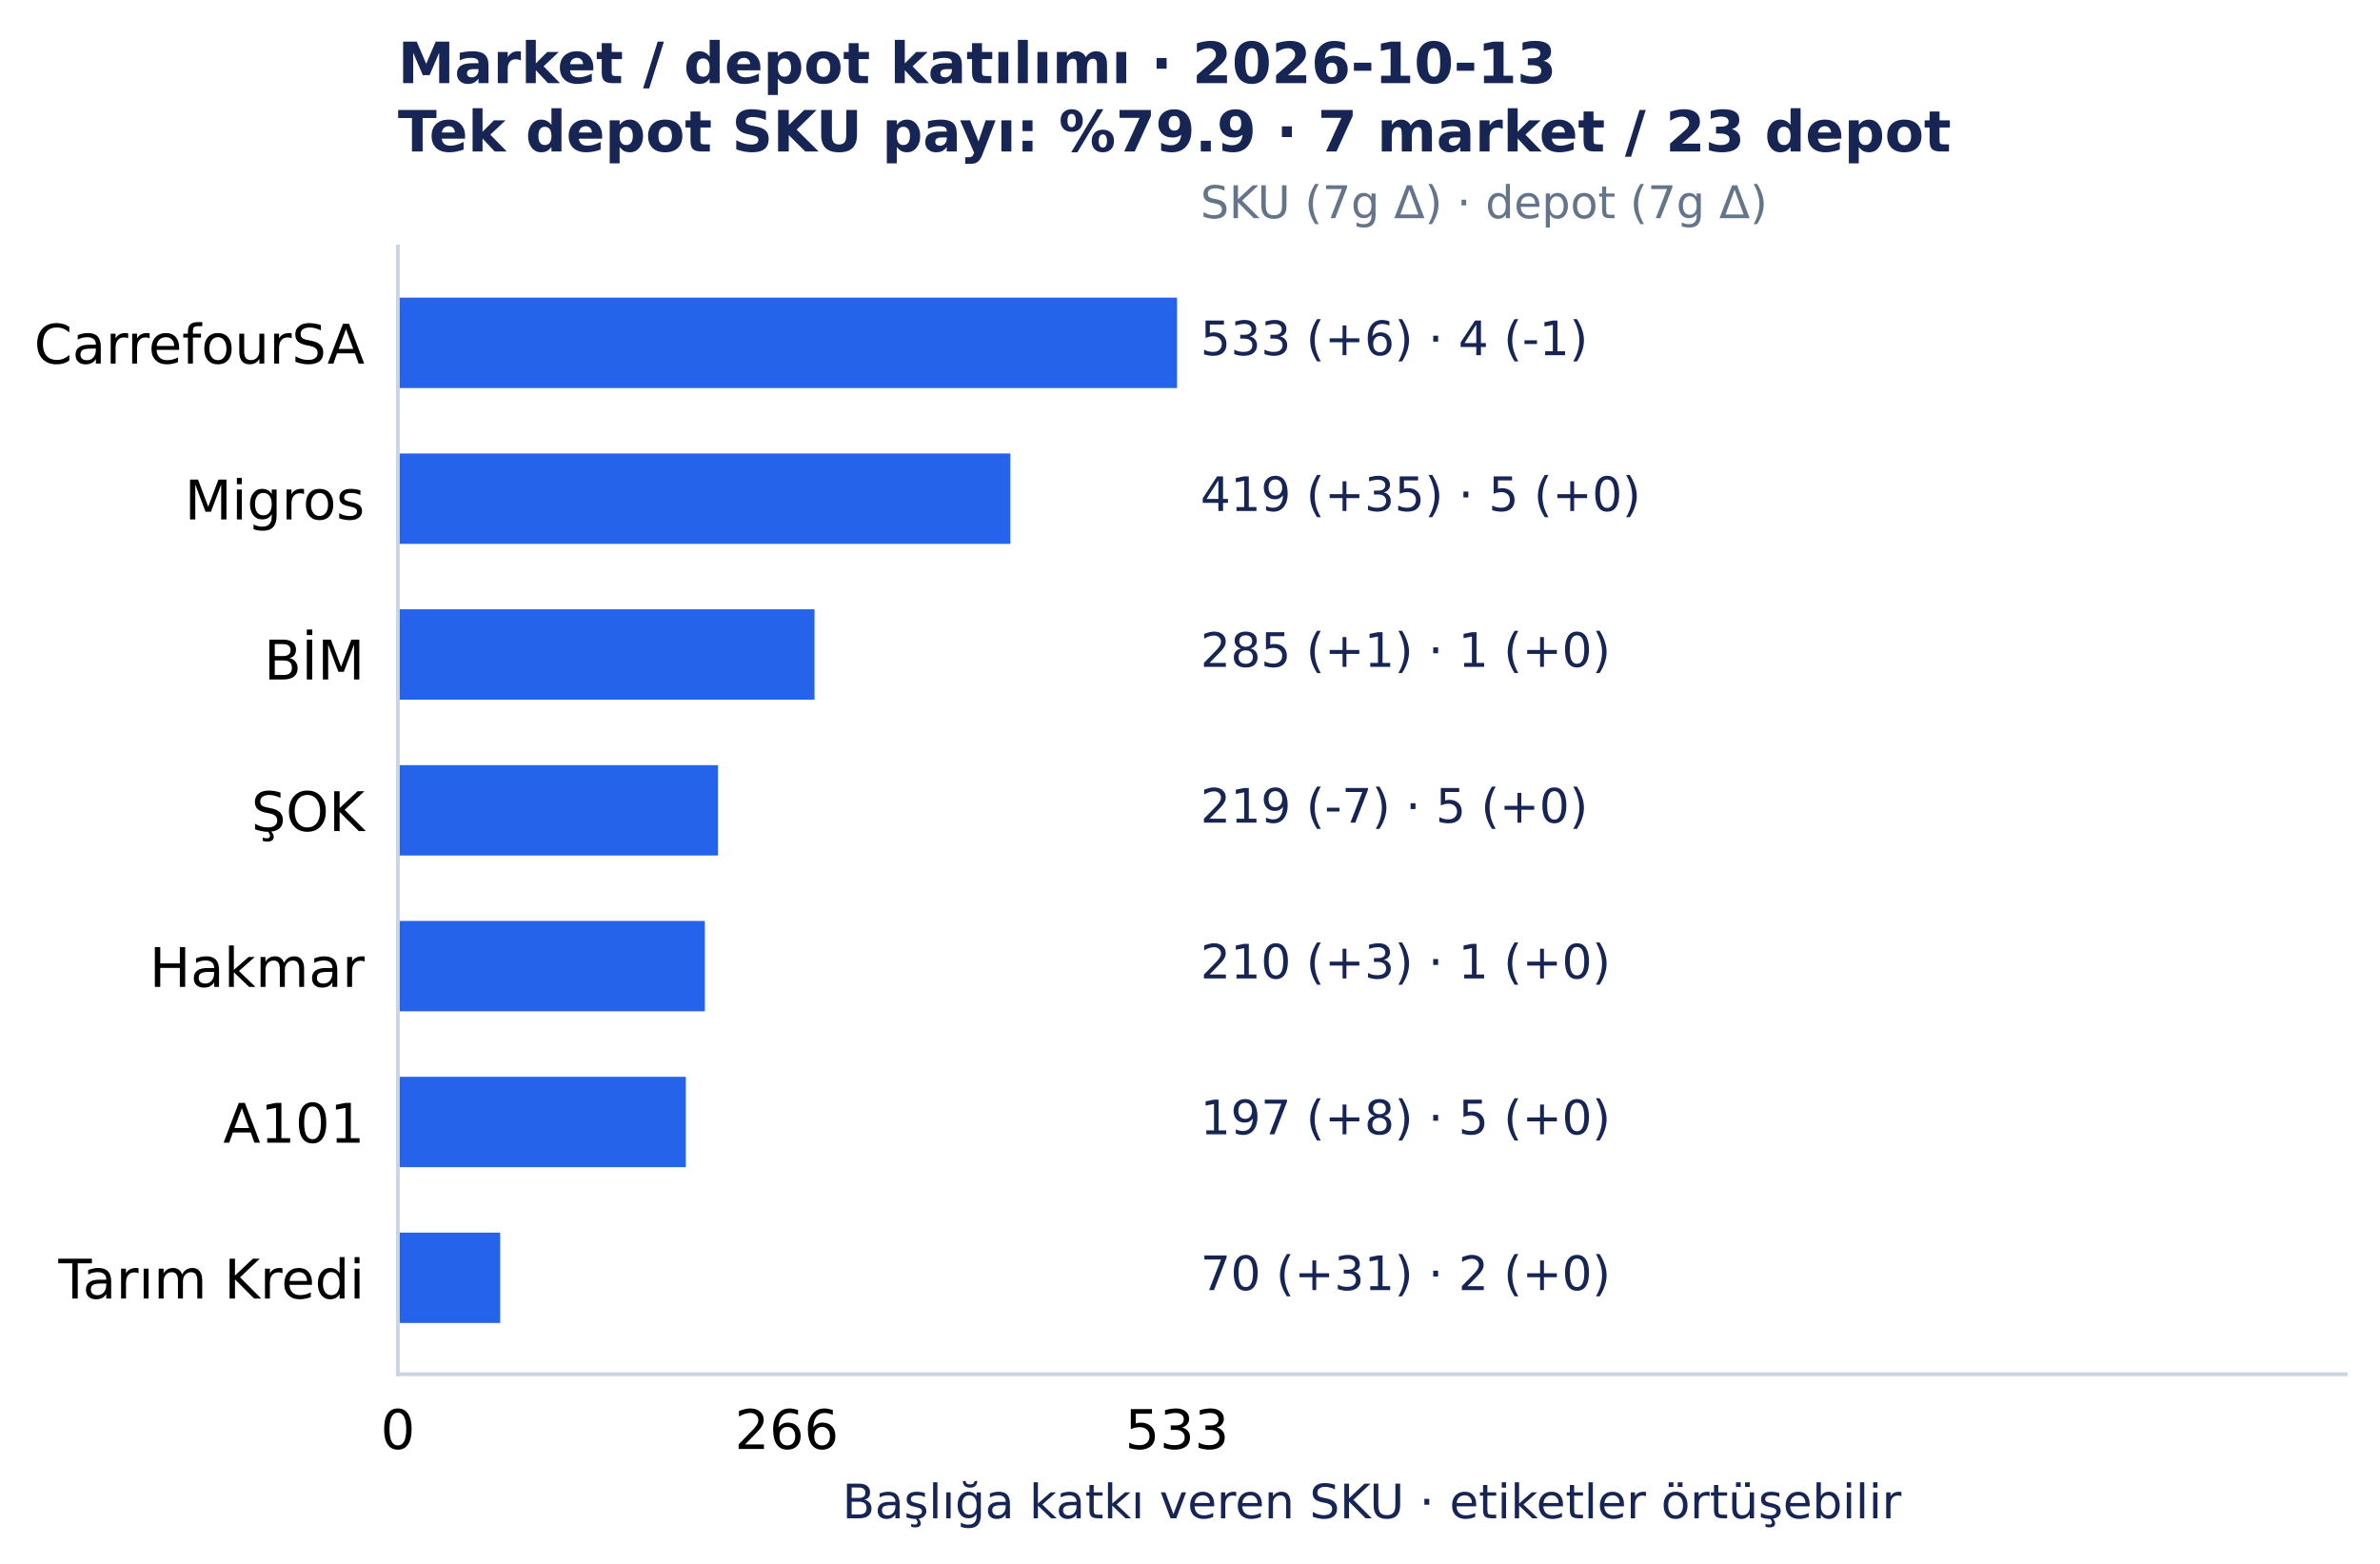
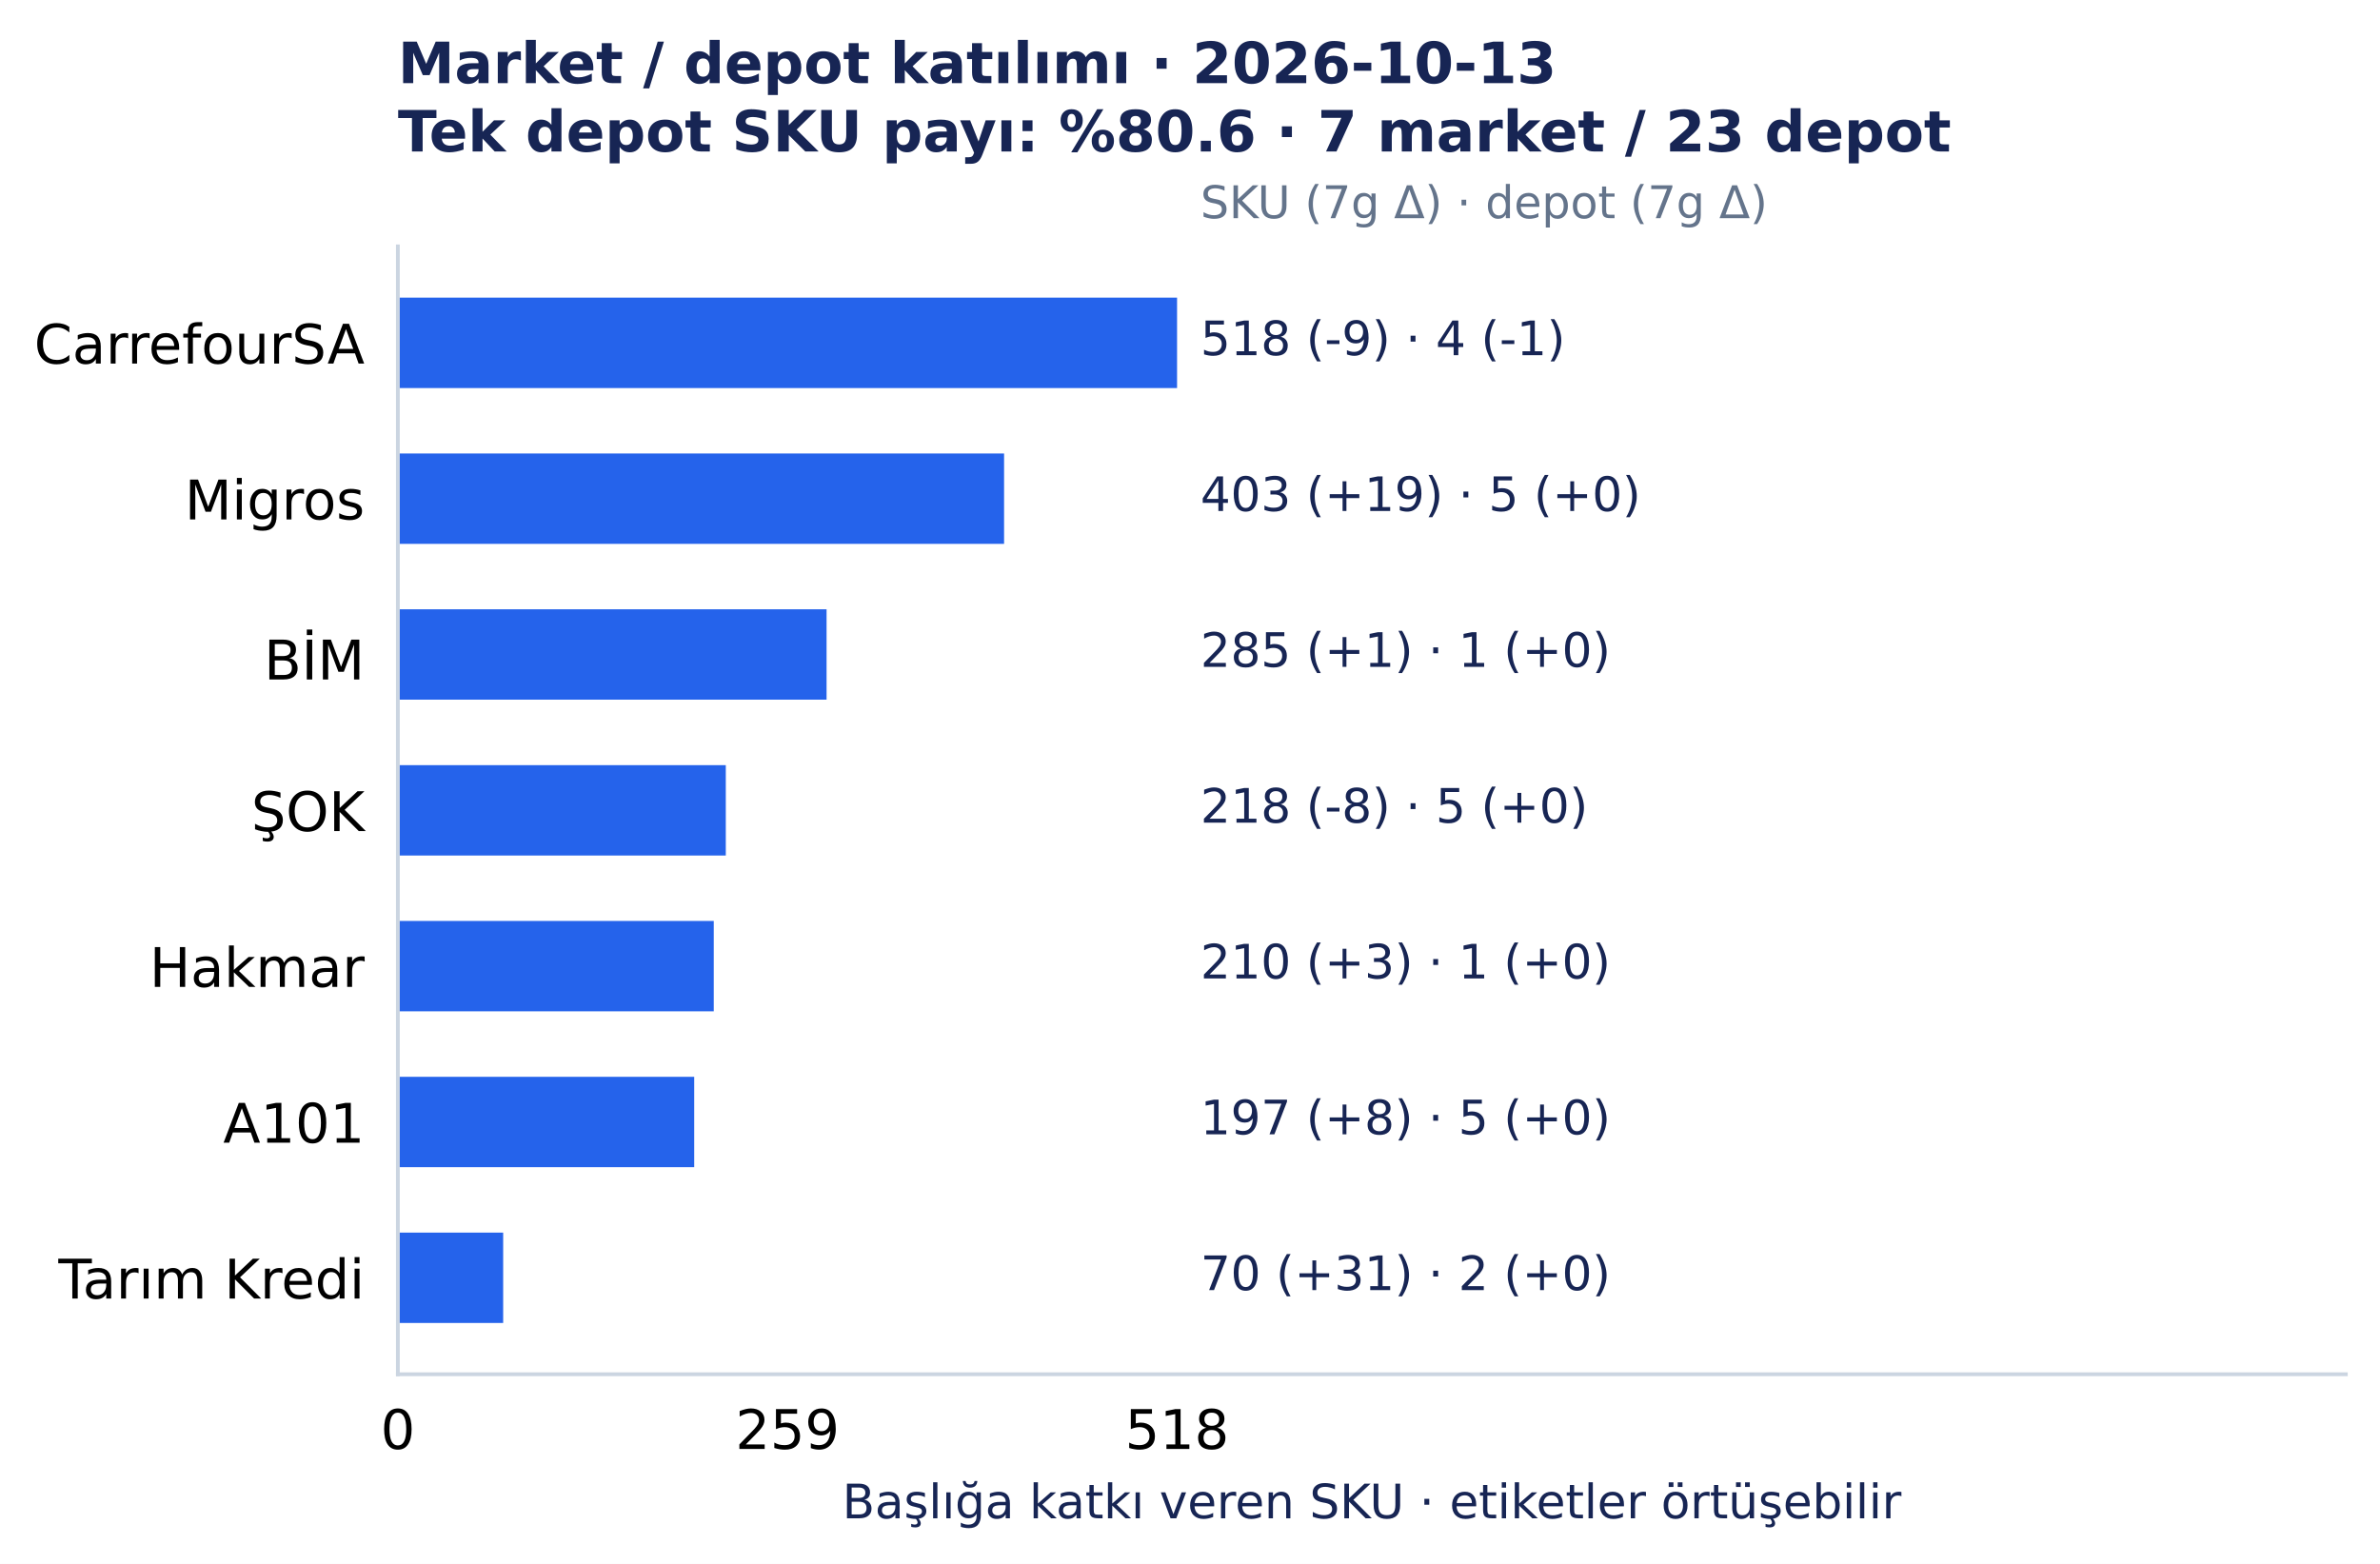
<svg xmlns="http://www.w3.org/2000/svg" width="501.492pt" height="329.548pt" viewBox="0 0 501.492 329.548" version="1.1">
  <defs>
    <style type="text/css">*{stroke-linejoin: round; stroke-linecap: butt}</style>
  </defs>
  <g id="figure_1">
    <g id="patch_1">
      <path d="M 0 329.548 L 501.492 329.548 L 501.492 0 L 0 0 z " style="fill: #ffffff" />
    </g>
    <g id="axes_1">
      <g id="patch_2">
        <path d="M 83.836 289.594 L 494.292 289.594 L 494.292 51.923 L 83.836 51.923 z " style="fill: #ffffff" />
      </g>
      <g id="matplotlib.axis_1">
        <g id="xtick_1">
          <g id="line2d_1" />
          <g id="text_1">
            <text style="font-size: 11.5px; font-family: 'DejaVu Sans', 'Bitstream Vera Sans', 'Computer Modern Sans Serif', 'Lucida Grande', 'Verdana', 'Geneva', 'Lucid', 'Arial', 'Helvetica', 'Avant Garde', sans-serif; text-anchor: middle" x="83.836" y="305.331" transform="rotate(-0 83.83609 305.3312)">0</text>
          </g>
        </g>
        <g id="xtick_2">
          <g id="line2d_2" />
          <g id="text_2">
-             <text style="font-size: 11.5px; font-family: 'DejaVu Sans', 'Bitstream Vera Sans', 'Computer Modern Sans Serif', 'Lucida Grande', 'Verdana', 'Geneva', 'Lucid', 'Arial', 'Helvetica', 'Avant Garde', sans-serif; text-anchor: middle" x="165.773" y="305.331" transform="rotate(-0 165.7733 305.3312)">266</text>
+             <text style="font-size: 11.5px; font-family: 'DejaVu Sans', 'Bitstream Vera Sans', 'Computer Modern Sans Serif', 'Lucida Grande', 'Verdana', 'Geneva', 'Lucid', 'Arial', 'Helvetica', 'Avant Garde', sans-serif; text-anchor: middle" x="165.927" y="305.331" transform="rotate(-0 165.9273 305.3312)">259</text>
          </g>
        </g>
        <g id="xtick_3">
          <g id="line2d_3" />
          <g id="text_3">
-             <text style="font-size: 11.5px; font-family: 'DejaVu Sans', 'Bitstream Vera Sans', 'Computer Modern Sans Serif', 'Lucida Grande', 'Verdana', 'Geneva', 'Lucid', 'Arial', 'Helvetica', 'Avant Garde', sans-serif; text-anchor: middle" x="248.019" y="305.331" transform="rotate(-0 248.0186 305.3312)">533</text>
+             <text style="font-size: 11.5px; font-family: 'DejaVu Sans', 'Bitstream Vera Sans', 'Computer Modern Sans Serif', 'Lucida Grande', 'Verdana', 'Geneva', 'Lucid', 'Arial', 'Helvetica', 'Avant Garde', sans-serif; text-anchor: middle" x="248.019" y="305.331" transform="rotate(-0 248.0186 305.3312)">518</text>
          </g>
        </g>
        <g id="text_4">
          <text style="font-size: 10px; font-family: 'DejaVu Sans', 'Bitstream Vera Sans', 'Computer Modern Sans Serif', 'Lucida Grande', 'Verdana', 'Geneva', 'Lucid', 'Arial', 'Helvetica', 'Avant Garde', sans-serif; text-anchor: middle; fill: #172554" x="289.064" y="319.945" transform="rotate(-0 289.0642 319.9455)">Başlığa katkı veren SKU · etiketler örtüşebilir</text>
        </g>
      </g>
      <g id="matplotlib.axis_2">
        <g id="ytick_1">
          <g id="line2d_4" />
          <g id="text_5">
            <text style="font-size: 11.5px; font-family: 'DejaVu Sans', 'Bitstream Vera Sans', 'Computer Modern Sans Serif', 'Lucida Grande', 'Verdana', 'Geneva', 'Lucid', 'Arial', 'Helvetica', 'Avant Garde', sans-serif; text-anchor: end" x="76.836" y="76.618" transform="rotate(-0 76.83609 76.61754)">CarrefourSA</text>
          </g>
        </g>
        <g id="ytick_2">
          <g id="line2d_5" />
          <g id="text_6">
            <text style="font-size: 11.5px; font-family: 'DejaVu Sans', 'Bitstream Vera Sans', 'Computer Modern Sans Serif', 'Lucida Grande', 'Verdana', 'Geneva', 'Lucid', 'Arial', 'Helvetica', 'Avant Garde', sans-serif; text-anchor: end" x="76.836" y="109.454" transform="rotate(-0 76.83609 109.4541)">Migros</text>
          </g>
        </g>
        <g id="ytick_3">
          <g id="line2d_6" />
          <g id="text_7">
            <text style="font-size: 11.5px; font-family: 'DejaVu Sans', 'Bitstream Vera Sans', 'Computer Modern Sans Serif', 'Lucida Grande', 'Verdana', 'Geneva', 'Lucid', 'Arial', 'Helvetica', 'Avant Garde', sans-serif; text-anchor: end" x="76.836" y="143.177" transform="rotate(-0 76.83609 143.1775)">BİM</text>
          </g>
        </g>
        <g id="ytick_4">
          <g id="line2d_7" />
          <g id="text_8">
            <text style="font-size: 11.5px; font-family: 'DejaVu Sans', 'Bitstream Vera Sans', 'Computer Modern Sans Serif', 'Lucida Grande', 'Verdana', 'Geneva', 'Lucid', 'Arial', 'Helvetica', 'Avant Garde', sans-serif; text-anchor: end" x="76.836" y="175.127" transform="rotate(-0 76.83609 175.1269)">ŞOK</text>
          </g>
        </g>
        <g id="ytick_5">
          <g id="line2d_8" />
          <g id="text_9">
            <text style="font-size: 11.5px; font-family: 'DejaVu Sans', 'Bitstream Vera Sans', 'Computer Modern Sans Serif', 'Lucida Grande', 'Verdana', 'Geneva', 'Lucid', 'Arial', 'Helvetica', 'Avant Garde', sans-serif; text-anchor: end" x="76.836" y="207.964" transform="rotate(-0 76.83609 207.9639)">Hakmar</text>
          </g>
        </g>
        <g id="ytick_6">
          <g id="line2d_9" />
          <g id="text_10">
            <text style="font-size: 11.5px; font-family: 'DejaVu Sans', 'Bitstream Vera Sans', 'Computer Modern Sans Serif', 'Lucida Grande', 'Verdana', 'Geneva', 'Lucid', 'Arial', 'Helvetica', 'Avant Garde', sans-serif; text-anchor: end" x="76.836" y="240.8" transform="rotate(-0 76.83609 240.8001)">A101</text>
          </g>
        </g>
        <g id="ytick_7">
          <g id="line2d_10" />
          <g id="text_11">
            <text style="font-size: 11.5px; font-family: 'DejaVu Sans', 'Bitstream Vera Sans', 'Computer Modern Sans Serif', 'Lucida Grande', 'Verdana', 'Geneva', 'Lucid', 'Arial', 'Helvetica', 'Avant Garde', sans-serif; text-anchor: end" x="76.836" y="273.637" transform="rotate(-0 76.83609 273.6372)">Tarım Kredi</text>
          </g>
        </g>
      </g>
      <g id="patch_3">
        <path d="M 83.836 62.726 L 248.019 62.726 L 248.019 81.771 L 83.836 81.771 z " clip-path="url(#p7150c4acc0)" style="fill: #2563eb" />
      </g>
      <g id="patch_4">
-         <path d="M 83.836 95.562 L 212.903 95.562 L 212.903 114.608 L 83.836 114.608 z " clip-path="url(#p7150c4acc0)" style="fill: #2563eb" />
+         <path d="M 83.836 95.562 L 211.569 95.562 L 211.569 114.608 L 83.836 114.608 z " clip-path="url(#p7150c4acc0)" style="fill: #2563eb" />
      </g>
      <g id="patch_5">
-         <path d="M 83.836 128.399 L 171.626 128.399 L 171.626 147.444 L 83.836 147.444 z " clip-path="url(#p7150c4acc0)" style="fill: #2563eb" />
+         <path d="M 83.836 128.399 L 174.168 128.399 L 174.168 147.444 L 83.836 147.444 z " clip-path="url(#p7150c4acc0)" style="fill: #2563eb" />
      </g>
      <g id="patch_6">
-         <path d="M 83.836 161.236 L 151.296 161.236 L 151.296 180.281 L 83.836 180.281 z " clip-path="url(#p7150c4acc0)" style="fill: #2563eb" />
+         <path d="M 83.836 161.236 L 152.932 161.236 L 152.932 180.281 L 83.836 180.281 z " clip-path="url(#p7150c4acc0)" style="fill: #2563eb" />
      </g>
      <g id="patch_7">
-         <path d="M 83.836 194.072 L 148.523 194.072 L 148.523 213.117 L 83.836 213.117 z " clip-path="url(#p7150c4acc0)" style="fill: #2563eb" />
+         <path d="M 83.836 194.072 L 150.397 194.072 L 150.397 213.117 L 83.836 213.117 z " clip-path="url(#p7150c4acc0)" style="fill: #2563eb" />
      </g>
      <g id="patch_8">
-         <path d="M 83.836 226.909 L 144.519 226.909 L 144.519 245.954 L 83.836 245.954 z " clip-path="url(#p7150c4acc0)" style="fill: #2563eb" />
+         <path d="M 83.836 226.909 L 146.276 226.909 L 146.276 245.954 L 83.836 245.954 z " clip-path="url(#p7150c4acc0)" style="fill: #2563eb" />
      </g>
      <g id="patch_9">
-         <path d="M 83.836 259.745 L 105.399 259.745 L 105.399 278.791 L 83.836 278.791 z " clip-path="url(#p7150c4acc0)" style="fill: #2563eb" />
+         <path d="M 83.836 259.745 L 106.023 259.745 L 106.023 278.791 L 83.836 278.791 z " clip-path="url(#p7150c4acc0)" style="fill: #2563eb" />
      </g>
      <g id="patch_10">
        <path d="M 83.836 289.594 L 83.836 51.923 " style="fill: none; stroke: #cbd5e1; stroke-width: 0.8; stroke-linejoin: miter; stroke-linecap: square" />
      </g>
      <g id="patch_11">
        <path d="M 83.836 289.594 L 494.292 289.594 " style="fill: none; stroke: #cbd5e1; stroke-width: 0.8; stroke-linejoin: miter; stroke-linecap: square" />
      </g>
      <g id="text_12">
-         <text style="font-size: 10px; font-family: 'DejaVu Sans', 'Bitstream Vera Sans', 'Computer Modern Sans Serif', 'Lucida Grande', 'Verdana', 'Geneva', 'Lucid', 'Arial', 'Helvetica', 'Avant Garde', sans-serif; text-anchor: start; fill: #172554" x="252.944" y="74.846" transform="rotate(-0 252.9441 74.84609)">533 (+6)  ·  4 (-1)</text>
+         <text style="font-size: 10px; font-family: 'DejaVu Sans', 'Bitstream Vera Sans', 'Computer Modern Sans Serif', 'Lucida Grande', 'Verdana', 'Geneva', 'Lucid', 'Arial', 'Helvetica', 'Avant Garde', sans-serif; text-anchor: start; fill: #172554" x="252.944" y="74.846" transform="rotate(-0 252.9441 74.84609)">518 (-9)  ·  4 (-1)</text>
      </g>
      <g id="text_13">
-         <text style="font-size: 10px; font-family: 'DejaVu Sans', 'Bitstream Vera Sans', 'Computer Modern Sans Serif', 'Lucida Grande', 'Verdana', 'Geneva', 'Lucid', 'Arial', 'Helvetica', 'Avant Garde', sans-serif; text-anchor: start; fill: #172554" x="252.944" y="107.683" transform="rotate(-0 252.9441 107.6827)">419 (+35)  ·  5 (+0)</text>
+         <text style="font-size: 10px; font-family: 'DejaVu Sans', 'Bitstream Vera Sans', 'Computer Modern Sans Serif', 'Lucida Grande', 'Verdana', 'Geneva', 'Lucid', 'Arial', 'Helvetica', 'Avant Garde', sans-serif; text-anchor: start; fill: #172554" x="252.944" y="107.683" transform="rotate(-0 252.9441 107.6827)">403 (+19)  ·  5 (+0)</text>
      </g>
      <g id="text_14">
        <text style="font-size: 10px; font-family: 'DejaVu Sans', 'Bitstream Vera Sans', 'Computer Modern Sans Serif', 'Lucida Grande', 'Verdana', 'Geneva', 'Lucid', 'Arial', 'Helvetica', 'Avant Garde', sans-serif; text-anchor: start; fill: #172554" x="252.944" y="140.519" transform="rotate(-0 252.9441 140.5193)">285 (+1)  ·  1 (+0)</text>
      </g>
      <g id="text_15">
-         <text style="font-size: 10px; font-family: 'DejaVu Sans', 'Bitstream Vera Sans', 'Computer Modern Sans Serif', 'Lucida Grande', 'Verdana', 'Geneva', 'Lucid', 'Arial', 'Helvetica', 'Avant Garde', sans-serif; text-anchor: start; fill: #172554" x="252.944" y="173.356" transform="rotate(-0 252.9441 173.3559)">219 (-7)  ·  5 (+0)</text>
+         <text style="font-size: 10px; font-family: 'DejaVu Sans', 'Bitstream Vera Sans', 'Computer Modern Sans Serif', 'Lucida Grande', 'Verdana', 'Geneva', 'Lucid', 'Arial', 'Helvetica', 'Avant Garde', sans-serif; text-anchor: start; fill: #172554" x="252.944" y="173.356" transform="rotate(-0 252.9441 173.3559)">218 (-8)  ·  5 (+0)</text>
      </g>
      <g id="text_16">
        <text style="font-size: 10px; font-family: 'DejaVu Sans', 'Bitstream Vera Sans', 'Computer Modern Sans Serif', 'Lucida Grande', 'Verdana', 'Geneva', 'Lucid', 'Arial', 'Helvetica', 'Avant Garde', sans-serif; text-anchor: start; fill: #172554" x="252.944" y="206.193" transform="rotate(-0 252.9441 206.1925)">210 (+3)  ·  1 (+0)</text>
      </g>
      <g id="text_17">
        <text style="font-size: 10px; font-family: 'DejaVu Sans', 'Bitstream Vera Sans', 'Computer Modern Sans Serif', 'Lucida Grande', 'Verdana', 'Geneva', 'Lucid', 'Arial', 'Helvetica', 'Avant Garde', sans-serif; text-anchor: start; fill: #172554" x="252.944" y="239.029" transform="rotate(-0 252.9441 239.0291)">197 (+8)  ·  5 (+0)</text>
      </g>
      <g id="text_18">
        <text style="font-size: 10px; font-family: 'DejaVu Sans', 'Bitstream Vera Sans', 'Computer Modern Sans Serif', 'Lucida Grande', 'Verdana', 'Geneva', 'Lucid', 'Arial', 'Helvetica', 'Avant Garde', sans-serif; text-anchor: start; fill: #172554" x="252.944" y="271.866" transform="rotate(-0 252.9441 271.8657)">70 (+31)  ·  2 (+0)</text>
      </g>
      <g id="text_19">
        <text style="font-size: 9.5px; font-family: 'DejaVu Sans', 'Bitstream Vera Sans', 'Computer Modern Sans Serif', 'Lucida Grande', 'Verdana', 'Geneva', 'Lucid', 'Arial', 'Helvetica', 'Avant Garde', sans-serif; text-anchor: start; fill: #64748b" x="252.944" y="45.979" transform="rotate(-0 252.9441 45.97915)">SKU (7g Δ) · depot (7g Δ)</text>
      </g>
      <g id="text_20">
        <text style="font-weight: 700; font-size: 12px; font-family: 'DejaVu Sans', 'Bitstream Vera Sans', 'Computer Modern Sans Serif', 'Lucida Grande', 'Verdana', 'Geneva', 'Lucid', 'Arial', 'Helvetica', 'Avant Garde', sans-serif; fill: #172554" transform="translate(83.83609 17.5193)">Market / depot katılımı · 2026-10-13</text>
-         <text style="font-weight: 700; font-size: 12px; font-family: 'DejaVu Sans', 'Bitstream Vera Sans', 'Computer Modern Sans Serif', 'Lucida Grande', 'Verdana', 'Geneva', 'Lucid', 'Arial', 'Helvetica', 'Avant Garde', sans-serif; fill: #172554" transform="translate(83.83609 31.92258)">Tek depot SKU payı: %79.9 · 7 market / 23 depot</text>
+         <text style="font-weight: 700; font-size: 12px; font-family: 'DejaVu Sans', 'Bitstream Vera Sans', 'Computer Modern Sans Serif', 'Lucida Grande', 'Verdana', 'Geneva', 'Lucid', 'Arial', 'Helvetica', 'Avant Garde', sans-serif; fill: #172554" transform="translate(83.83609 31.92258)">Tek depot SKU payı: %80.6 · 7 market / 23 depot</text>
      </g>
    </g>
  </g>
  <defs>
    <clipPath id="p7150c4acc0">
      <rect x="83.836" y="51.923" width="410.456" height="237.671" />
    </clipPath>
  </defs>
</svg>
